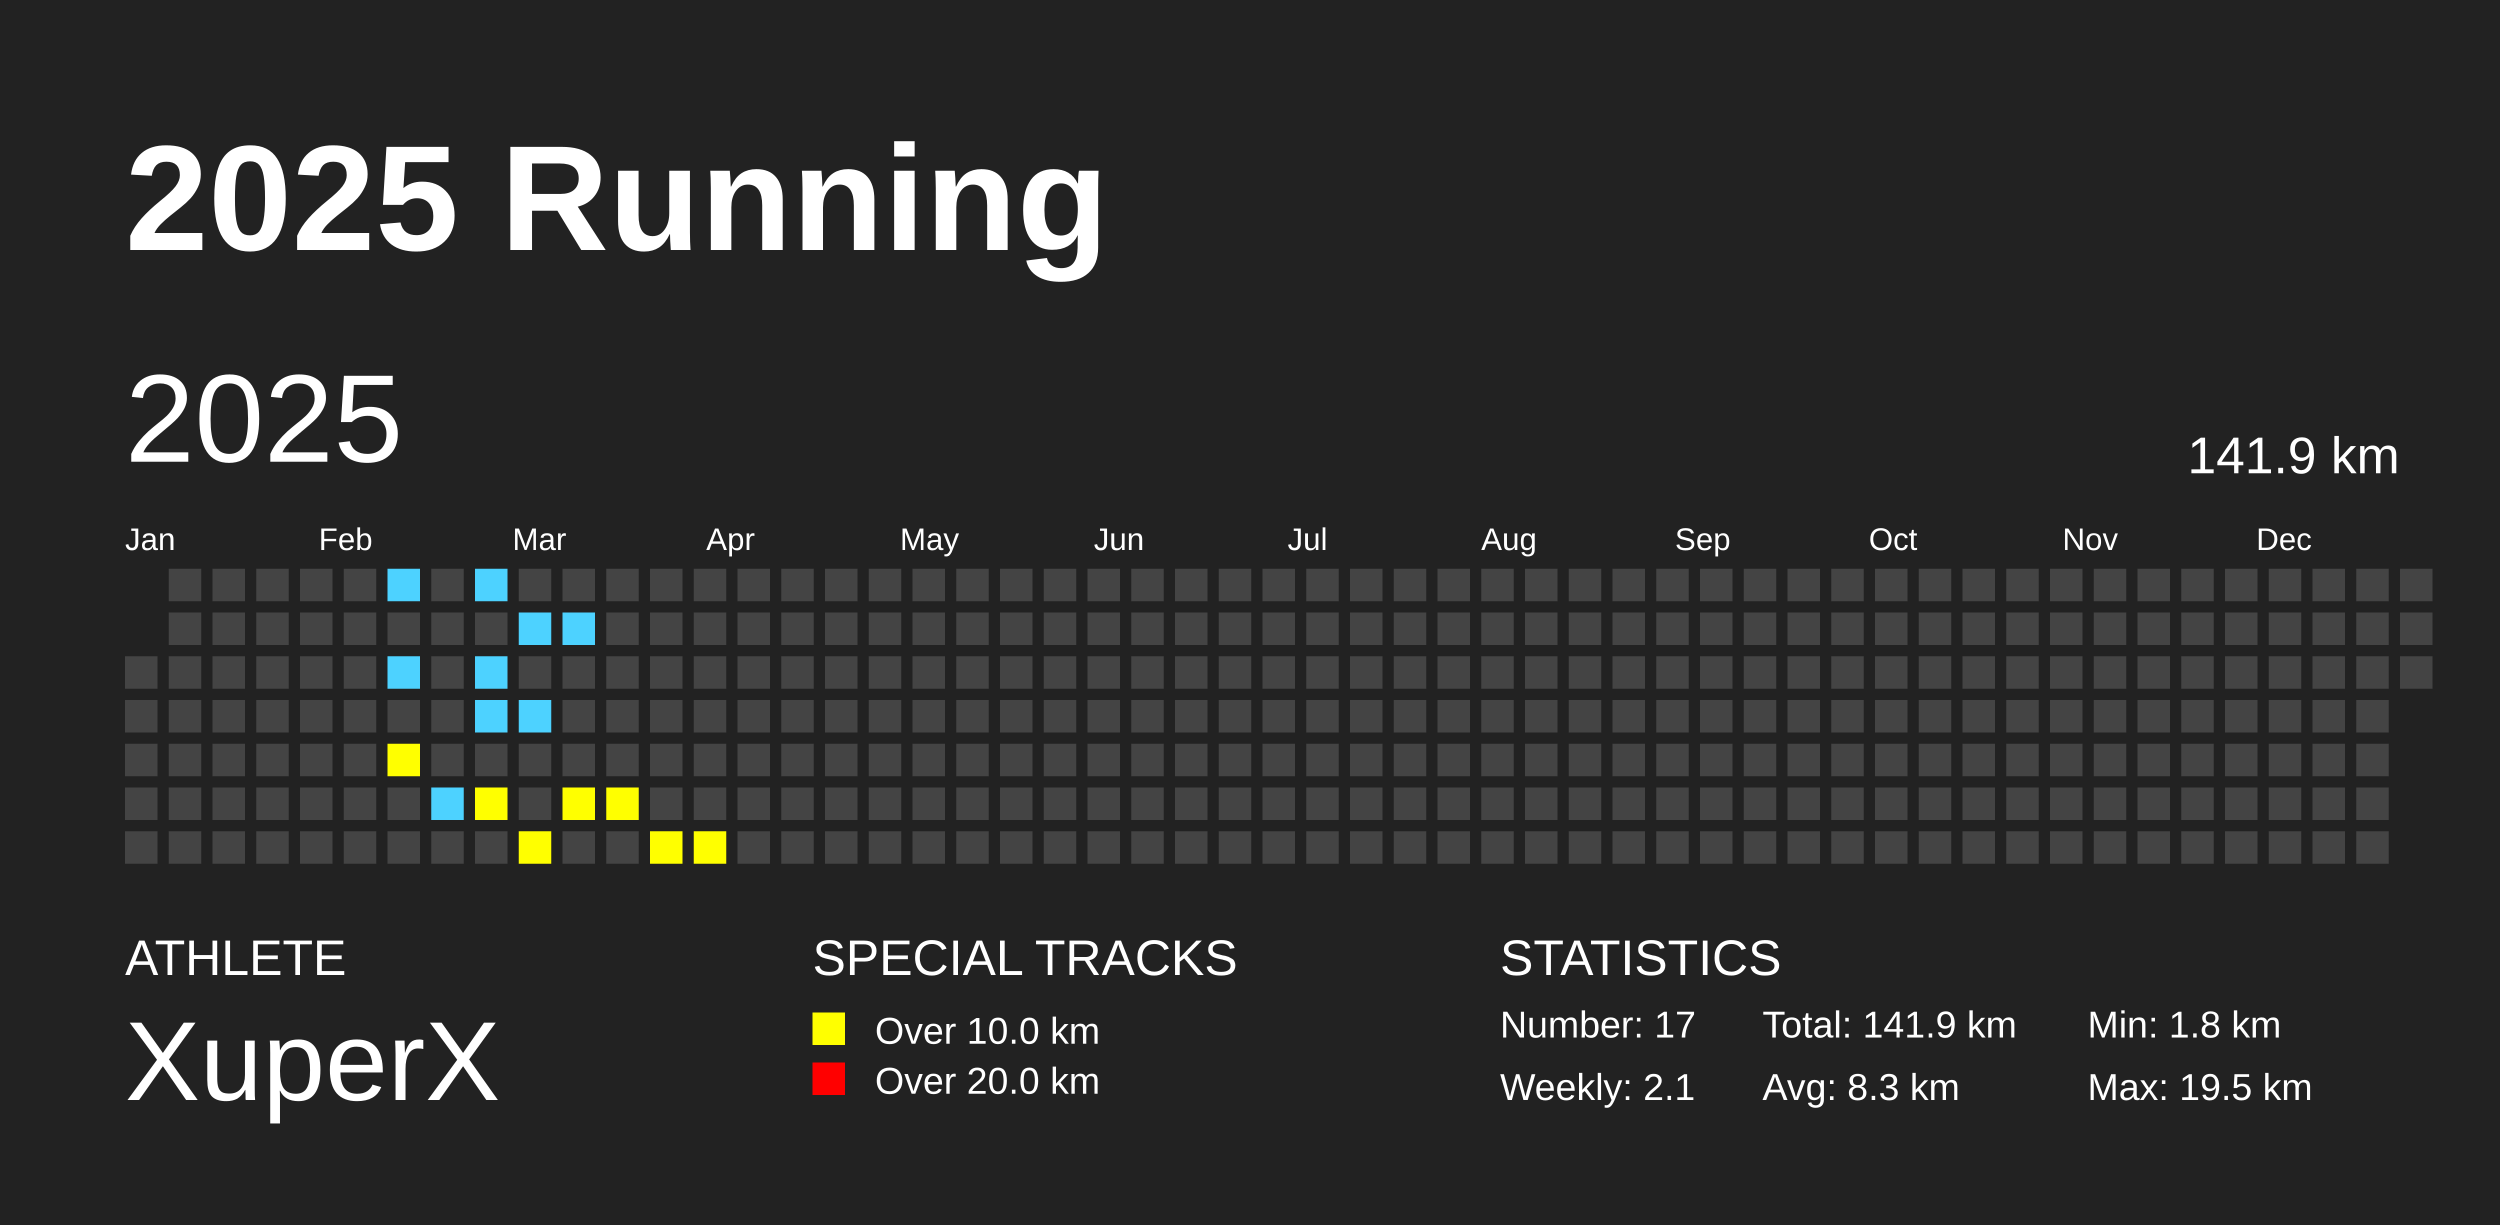
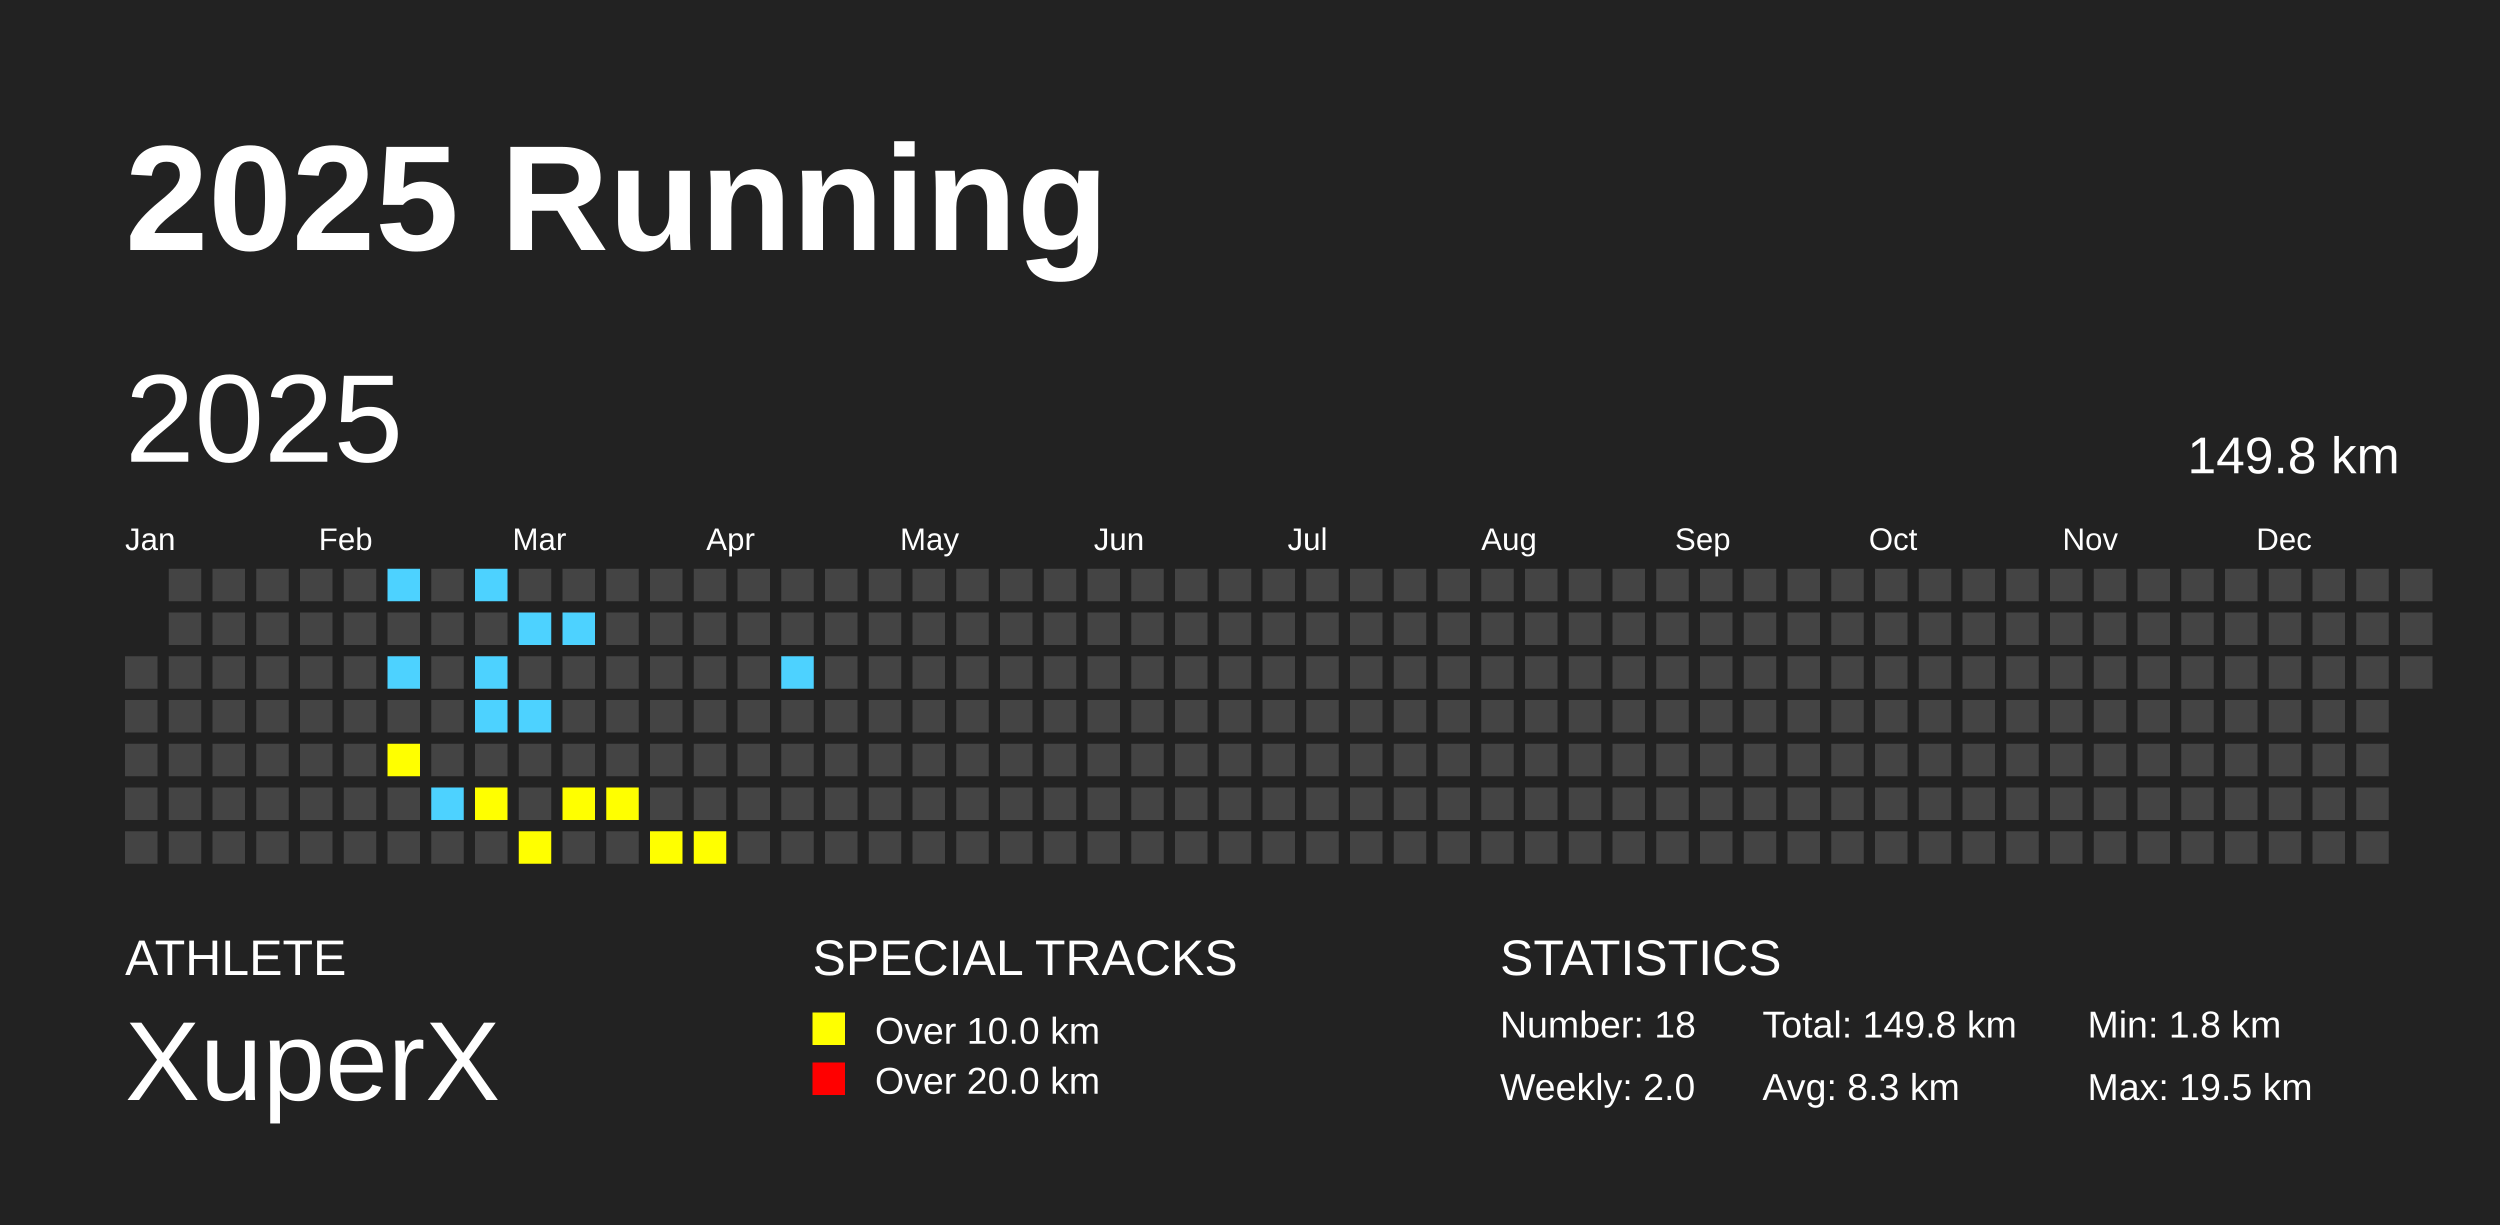
<svg xmlns="http://www.w3.org/2000/svg" baseProfile="full" height="98mm" version="1.1" viewBox="0,0,200,98" width="200mm">
  <defs />
  <rect fill="#222222" height="98" width="200" x="0" y="0" />
  <text fill="#FFFFFF" style="font-size:12px; font-family:Arial; font-weight:bold;" x="10" y="20">2025 Running</text>
  <text fill="#FFFFFF" style="font-size:4px; font-family:Arial" x="10" y="78">ATHLETE</text>
  <text fill="#FFFFFF" style="font-size:9px; font-family:Arial" x="10" y="88">XuperX</text>
  <text fill="#FFFFFF" style="font-size:4px; font-family:Arial" x="65" y="78">SPECIAL TRACKS</text>
  <rect fill="yellow" height="2.6" width="2.6" x="65" y="81" />
  <text fill="#FFFFFF" style="font-size:3px; font-family:Arial" x="70" y="83.5">Over 10.0 km</text>
  <rect fill="red" height="2.6" width="2.6" x="65" y="85" />
  <text fill="#FFFFFF" style="font-size:3px; font-family:Arial" x="70" y="87.5">Over 20.0 km</text>
  <text fill="#FFFFFF" style="font-size:4px; font-family:Arial" x="120" y="78">STATISTICS</text>
-   <text fill="#FFFFFF" style="font-size:3px; font-family:Arial" x="120" y="83">Number: 17</text>
-   <text fill="#FFFFFF" style="font-size:3px; font-family:Arial" x="120" y="88">Weekly: 2.1</text>
-   <text fill="#FFFFFF" style="font-size:3px; font-family:Arial" x="141" y="83">Total: 141.9 km</text>
+   <text fill="#FFFFFF" style="font-size:3px; font-family:Arial" x="120" y="83">Number: 18</text>
+   <text fill="#FFFFFF" style="font-size:3px; font-family:Arial" x="120" y="88">Weekly: 2.0</text>
+   <text fill="#FFFFFF" style="font-size:3px; font-family:Arial" x="141" y="83">Total: 149.8 km</text>
  <text fill="#FFFFFF" style="font-size:3px; font-family:Arial" x="141" y="88">Avg: 8.3 km</text>
  <text fill="#FFFFFF" style="font-size:3px; font-family:Arial" x="167" y="83">Min: 1.8 km</text>
  <text fill="#FFFFFF" style="font-size:3px; font-family:Arial" x="167" y="88">Max: 19.5 km</text>
  <text dominant-baseline="hanging" fill="#FFFFFF" style="font-size:10.0px; font-family:Arial;" x="10" y="30">2025</text>
-   <text dominant-baseline="hanging" fill="#FFFFFF" style="font-size:4.125px; font-family:Arial;" x="175" y="35">141.9 km</text>
+   <text dominant-baseline="hanging" fill="#FFFFFF" style="font-size:4.125px; font-family:Arial;" x="175" y="35">149.8 km</text>
  <text fill="#FFFFFF" style="font-size:2.5px; font-family:Arial" x="10.0" y="44">Jan</text>
  <text fill="#FFFFFF" style="font-size:2.5px; font-family:Arial" x="25.5" y="44">Feb</text>
  <text fill="#FFFFFF" style="font-size:2.5px; font-family:Arial" x="41.0" y="44">Mar</text>
  <text fill="#FFFFFF" style="font-size:2.5px; font-family:Arial" x="56.5" y="44">Apr</text>
  <text fill="#FFFFFF" style="font-size:2.5px; font-family:Arial" x="72.0" y="44">May</text>
  <text fill="#FFFFFF" style="font-size:2.5px; font-family:Arial" x="87.5" y="44">Jun</text>
  <text fill="#FFFFFF" style="font-size:2.5px; font-family:Arial" x="103.0" y="44">Jul</text>
  <text fill="#FFFFFF" style="font-size:2.5px; font-family:Arial" x="118.5" y="44">Aug</text>
  <text fill="#FFFFFF" style="font-size:2.5px; font-family:Arial" x="134.0" y="44">Sep</text>
  <text fill="#FFFFFF" style="font-size:2.5px; font-family:Arial" x="149.5" y="44">Oct</text>
  <text fill="#FFFFFF" style="font-size:2.5px; font-family:Arial" x="165.0" y="44">Nov</text>
  <text fill="#FFFFFF" style="font-size:2.5px; font-family:Arial" x="180.5" y="44">Dec</text>
  <rect fill="#444444" height="2.6" width="2.6" x="10.0" y="52.5" />
  <rect fill="#444444" height="2.6" width="2.6" x="10.0" y="56.0" />
  <rect fill="#444444" height="2.6" width="2.6" x="10.0" y="59.5" />
  <rect fill="#444444" height="2.6" width="2.6" x="10.0" y="63.0" />
  <rect fill="#444444" height="2.6" width="2.6" x="10.0" y="66.5" />
  <rect fill="#444444" height="2.6" width="2.6" x="13.5" y="45.5" />
  <rect fill="#444444" height="2.6" width="2.6" x="13.5" y="49.0" />
  <rect fill="#444444" height="2.6" width="2.6" x="13.5" y="52.5" />
  <rect fill="#444444" height="2.6" width="2.6" x="13.5" y="56.0" />
  <rect fill="#444444" height="2.6" width="2.6" x="13.5" y="59.5" />
  <rect fill="#444444" height="2.6" width="2.6" x="13.5" y="63.0" />
  <rect fill="#444444" height="2.6" width="2.6" x="13.5" y="66.5" />
  <rect fill="#444444" height="2.6" width="2.6" x="17.0" y="45.5" />
  <rect fill="#444444" height="2.6" width="2.6" x="17.0" y="49.0" />
  <rect fill="#444444" height="2.6" width="2.6" x="17.0" y="52.5" />
  <rect fill="#444444" height="2.6" width="2.6" x="17.0" y="56.0" />
  <rect fill="#444444" height="2.6" width="2.6" x="17.0" y="59.5" />
  <rect fill="#444444" height="2.6" width="2.6" x="17.0" y="63.0" />
  <rect fill="#444444" height="2.6" width="2.6" x="17.0" y="66.5" />
  <rect fill="#444444" height="2.6" width="2.6" x="20.5" y="45.5" />
  <rect fill="#444444" height="2.6" width="2.6" x="20.5" y="49.0" />
  <rect fill="#444444" height="2.6" width="2.6" x="20.5" y="52.5" />
  <rect fill="#444444" height="2.6" width="2.6" x="20.5" y="56.0" />
  <rect fill="#444444" height="2.6" width="2.6" x="20.5" y="59.5" />
  <rect fill="#444444" height="2.6" width="2.6" x="20.5" y="63.0" />
  <rect fill="#444444" height="2.6" width="2.6" x="20.5" y="66.5" />
  <rect fill="#444444" height="2.6" width="2.6" x="24.0" y="45.5" />
  <rect fill="#444444" height="2.6" width="2.6" x="24.0" y="49.0" />
  <rect fill="#444444" height="2.6" width="2.6" x="24.0" y="52.5" />
  <rect fill="#444444" height="2.6" width="2.6" x="24.0" y="56.0" />
  <rect fill="#444444" height="2.6" width="2.6" x="24.0" y="59.5" />
  <rect fill="#444444" height="2.6" width="2.6" x="24.0" y="63.0" />
  <rect fill="#444444" height="2.6" width="2.6" x="24.0" y="66.5" />
  <rect fill="#444444" height="2.6" width="2.6" x="27.5" y="45.5" />
  <rect fill="#444444" height="2.6" width="2.6" x="27.5" y="49.0" />
  <rect fill="#444444" height="2.6" width="2.6" x="27.5" y="52.5" />
  <rect fill="#444444" height="2.6" width="2.6" x="27.5" y="56.0" />
  <rect fill="#444444" height="2.6" width="2.6" x="27.5" y="59.5" />
  <rect fill="#444444" height="2.6" width="2.6" x="27.5" y="63.0" />
  <rect fill="#444444" height="2.6" width="2.6" x="27.5" y="66.5" />
  <rect fill="#4DD2FF" height="2.6" width="2.6" x="31.0" y="45.5" />
  <rect fill="#444444" height="2.6" width="2.6" x="31.0" y="49.0" />
  <rect fill="#4DD2FF" height="2.6" width="2.6" x="31.0" y="52.5" />
  <rect fill="#444444" height="2.6" width="2.6" x="31.0" y="56.0" />
  <rect fill="yellow" height="2.6" width="2.6" x="31.0" y="59.5" />
  <rect fill="#444444" height="2.6" width="2.6" x="31.0" y="63.0" />
  <rect fill="#444444" height="2.6" width="2.6" x="31.0" y="66.5" />
  <rect fill="#444444" height="2.6" width="2.6" x="34.5" y="45.5" />
  <rect fill="#444444" height="2.6" width="2.6" x="34.5" y="49.0" />
  <rect fill="#444444" height="2.6" width="2.6" x="34.5" y="52.5" />
  <rect fill="#444444" height="2.6" width="2.6" x="34.5" y="56.0" />
  <rect fill="#444444" height="2.6" width="2.6" x="34.5" y="59.5" />
  <rect fill="#4DD2FF" height="2.6" width="2.6" x="34.5" y="63.0" />
  <rect fill="#444444" height="2.6" width="2.6" x="34.5" y="66.5" />
  <rect fill="#4DD2FF" height="2.6" width="2.6" x="38.0" y="45.5" />
  <rect fill="#444444" height="2.6" width="2.6" x="38.0" y="49.0" />
  <rect fill="#4DD2FF" height="2.6" width="2.6" x="38.0" y="52.5" />
  <rect fill="#4DD2FF" height="2.6" width="2.6" x="38.0" y="56.0" />
  <rect fill="#444444" height="2.6" width="2.6" x="38.0" y="59.5" />
  <rect fill="yellow" height="2.6" width="2.6" x="38.0" y="63.0" />
  <rect fill="#444444" height="2.6" width="2.6" x="38.0" y="66.5" />
  <rect fill="#444444" height="2.6" width="2.6" x="41.5" y="45.5" />
  <rect fill="#4DD2FF" height="2.6" width="2.6" x="41.5" y="49.0" />
  <rect fill="#444444" height="2.6" width="2.6" x="41.5" y="52.5" />
  <rect fill="#4DD2FF" height="2.6" width="2.6" x="41.5" y="56.0" />
  <rect fill="#444444" height="2.6" width="2.6" x="41.5" y="59.5" />
  <rect fill="#444444" height="2.6" width="2.6" x="41.5" y="63.0" />
  <rect fill="yellow" height="2.6" width="2.6" x="41.5" y="66.5" />
  <rect fill="#444444" height="2.6" width="2.6" x="45.0" y="45.5" />
  <rect fill="#4DD2FF" height="2.6" width="2.6" x="45.0" y="49.0" />
  <rect fill="#444444" height="2.6" width="2.6" x="45.0" y="52.5" />
  <rect fill="#444444" height="2.6" width="2.6" x="45.0" y="56.0" />
  <rect fill="#444444" height="2.6" width="2.6" x="45.0" y="59.5" />
  <rect fill="yellow" height="2.6" width="2.6" x="45.0" y="63.0" />
  <rect fill="#444444" height="2.6" width="2.6" x="45.0" y="66.5" />
  <rect fill="#444444" height="2.6" width="2.6" x="48.5" y="45.5" />
  <rect fill="#444444" height="2.6" width="2.6" x="48.5" y="49.0" />
  <rect fill="#444444" height="2.6" width="2.6" x="48.5" y="52.5" />
  <rect fill="#444444" height="2.6" width="2.6" x="48.5" y="56.0" />
  <rect fill="#444444" height="2.6" width="2.6" x="48.5" y="59.5" />
  <rect fill="yellow" height="2.6" width="2.6" x="48.5" y="63.0" />
  <rect fill="#444444" height="2.6" width="2.6" x="48.5" y="66.5" />
  <rect fill="#444444" height="2.6" width="2.6" x="52.0" y="45.5" />
  <rect fill="#444444" height="2.6" width="2.6" x="52.0" y="49.0" />
  <rect fill="#444444" height="2.6" width="2.6" x="52.0" y="52.5" />
  <rect fill="#444444" height="2.6" width="2.6" x="52.0" y="56.0" />
  <rect fill="#444444" height="2.6" width="2.6" x="52.0" y="59.5" />
  <rect fill="#444444" height="2.6" width="2.6" x="52.0" y="63.0" />
  <rect fill="yellow" height="2.6" width="2.6" x="52.0" y="66.5" />
  <rect fill="#444444" height="2.6" width="2.6" x="55.5" y="45.5" />
  <rect fill="#444444" height="2.6" width="2.6" x="55.5" y="49.0" />
  <rect fill="#444444" height="2.6" width="2.6" x="55.5" y="52.5" />
  <rect fill="#444444" height="2.6" width="2.6" x="55.5" y="56.0" />
  <rect fill="#444444" height="2.6" width="2.6" x="55.5" y="59.5" />
  <rect fill="#444444" height="2.6" width="2.6" x="55.5" y="63.0" />
  <rect fill="yellow" height="2.6" width="2.6" x="55.5" y="66.5" />
  <rect fill="#444444" height="2.6" width="2.6" x="59.0" y="45.5" />
  <rect fill="#444444" height="2.6" width="2.6" x="59.0" y="49.0" />
  <rect fill="#444444" height="2.6" width="2.6" x="59.0" y="52.5" />
  <rect fill="#444444" height="2.6" width="2.6" x="59.0" y="56.0" />
  <rect fill="#444444" height="2.6" width="2.6" x="59.0" y="59.5" />
  <rect fill="#444444" height="2.6" width="2.6" x="59.0" y="63.0" />
  <rect fill="#444444" height="2.6" width="2.6" x="59.0" y="66.5" />
  <rect fill="#444444" height="2.6" width="2.6" x="62.5" y="45.5" />
  <rect fill="#444444" height="2.6" width="2.6" x="62.5" y="49.0" />
-   <rect fill="#444444" height="2.6" width="2.6" x="62.5" y="52.5" />
+   <rect fill="#4DD2FF" height="2.6" width="2.6" x="62.5" y="52.5" />
  <rect fill="#444444" height="2.6" width="2.6" x="62.5" y="56.0" />
  <rect fill="#444444" height="2.6" width="2.6" x="62.5" y="59.5" />
  <rect fill="#444444" height="2.6" width="2.6" x="62.5" y="63.0" />
  <rect fill="#444444" height="2.6" width="2.6" x="62.5" y="66.5" />
  <rect fill="#444444" height="2.6" width="2.6" x="66.0" y="45.5" />
  <rect fill="#444444" height="2.6" width="2.6" x="66.0" y="49.0" />
  <rect fill="#444444" height="2.6" width="2.6" x="66.0" y="52.5" />
  <rect fill="#444444" height="2.6" width="2.6" x="66.0" y="56.0" />
  <rect fill="#444444" height="2.6" width="2.6" x="66.0" y="59.5" />
  <rect fill="#444444" height="2.6" width="2.6" x="66.0" y="63.0" />
  <rect fill="#444444" height="2.6" width="2.6" x="66.0" y="66.5" />
  <rect fill="#444444" height="2.6" width="2.6" x="69.5" y="45.5" />
  <rect fill="#444444" height="2.6" width="2.6" x="69.5" y="49.0" />
  <rect fill="#444444" height="2.6" width="2.6" x="69.5" y="52.5" />
  <rect fill="#444444" height="2.6" width="2.6" x="69.5" y="56.0" />
  <rect fill="#444444" height="2.6" width="2.6" x="69.5" y="59.5" />
  <rect fill="#444444" height="2.6" width="2.6" x="69.5" y="63.0" />
  <rect fill="#444444" height="2.6" width="2.6" x="69.5" y="66.5" />
  <rect fill="#444444" height="2.6" width="2.6" x="73.0" y="45.5" />
  <rect fill="#444444" height="2.6" width="2.6" x="73.0" y="49.0" />
  <rect fill="#444444" height="2.6" width="2.6" x="73.0" y="52.5" />
  <rect fill="#444444" height="2.6" width="2.6" x="73.0" y="56.0" />
  <rect fill="#444444" height="2.6" width="2.6" x="73.0" y="59.5" />
  <rect fill="#444444" height="2.6" width="2.6" x="73.0" y="63.0" />
  <rect fill="#444444" height="2.6" width="2.6" x="73.0" y="66.5" />
  <rect fill="#444444" height="2.6" width="2.6" x="76.5" y="45.5" />
  <rect fill="#444444" height="2.6" width="2.6" x="76.5" y="49.0" />
  <rect fill="#444444" height="2.6" width="2.6" x="76.5" y="52.5" />
  <rect fill="#444444" height="2.6" width="2.6" x="76.5" y="56.0" />
  <rect fill="#444444" height="2.6" width="2.6" x="76.5" y="59.5" />
  <rect fill="#444444" height="2.6" width="2.6" x="76.5" y="63.0" />
  <rect fill="#444444" height="2.6" width="2.6" x="76.5" y="66.5" />
  <rect fill="#444444" height="2.6" width="2.6" x="80.0" y="45.5" />
  <rect fill="#444444" height="2.6" width="2.6" x="80.0" y="49.0" />
  <rect fill="#444444" height="2.6" width="2.6" x="80.0" y="52.5" />
  <rect fill="#444444" height="2.6" width="2.6" x="80.0" y="56.0" />
  <rect fill="#444444" height="2.6" width="2.6" x="80.0" y="59.5" />
  <rect fill="#444444" height="2.6" width="2.6" x="80.0" y="63.0" />
  <rect fill="#444444" height="2.6" width="2.6" x="80.0" y="66.5" />
  <rect fill="#444444" height="2.6" width="2.6" x="83.5" y="45.5" />
  <rect fill="#444444" height="2.6" width="2.6" x="83.5" y="49.0" />
  <rect fill="#444444" height="2.6" width="2.6" x="83.5" y="52.5" />
  <rect fill="#444444" height="2.6" width="2.6" x="83.5" y="56.0" />
  <rect fill="#444444" height="2.6" width="2.6" x="83.5" y="59.5" />
  <rect fill="#444444" height="2.6" width="2.6" x="83.5" y="63.0" />
  <rect fill="#444444" height="2.6" width="2.6" x="83.5" y="66.5" />
  <rect fill="#444444" height="2.6" width="2.6" x="87.0" y="45.5" />
  <rect fill="#444444" height="2.6" width="2.6" x="87.0" y="49.0" />
  <rect fill="#444444" height="2.6" width="2.6" x="87.0" y="52.5" />
  <rect fill="#444444" height="2.6" width="2.6" x="87.0" y="56.0" />
  <rect fill="#444444" height="2.6" width="2.6" x="87.0" y="59.5" />
  <rect fill="#444444" height="2.6" width="2.6" x="87.0" y="63.0" />
  <rect fill="#444444" height="2.6" width="2.6" x="87.0" y="66.5" />
  <rect fill="#444444" height="2.6" width="2.6" x="90.5" y="45.5" />
  <rect fill="#444444" height="2.6" width="2.6" x="90.5" y="49.0" />
  <rect fill="#444444" height="2.6" width="2.6" x="90.5" y="52.5" />
  <rect fill="#444444" height="2.6" width="2.6" x="90.5" y="56.0" />
  <rect fill="#444444" height="2.6" width="2.6" x="90.5" y="59.5" />
  <rect fill="#444444" height="2.6" width="2.6" x="90.5" y="63.0" />
  <rect fill="#444444" height="2.6" width="2.6" x="90.5" y="66.5" />
  <rect fill="#444444" height="2.6" width="2.6" x="94.0" y="45.5" />
  <rect fill="#444444" height="2.6" width="2.6" x="94.0" y="49.0" />
  <rect fill="#444444" height="2.6" width="2.6" x="94.0" y="52.5" />
  <rect fill="#444444" height="2.6" width="2.6" x="94.0" y="56.0" />
  <rect fill="#444444" height="2.6" width="2.6" x="94.0" y="59.5" />
  <rect fill="#444444" height="2.6" width="2.6" x="94.0" y="63.0" />
  <rect fill="#444444" height="2.6" width="2.6" x="94.0" y="66.5" />
  <rect fill="#444444" height="2.6" width="2.6" x="97.5" y="45.5" />
  <rect fill="#444444" height="2.6" width="2.6" x="97.5" y="49.0" />
  <rect fill="#444444" height="2.6" width="2.6" x="97.5" y="52.5" />
  <rect fill="#444444" height="2.6" width="2.6" x="97.5" y="56.0" />
  <rect fill="#444444" height="2.6" width="2.6" x="97.5" y="59.5" />
  <rect fill="#444444" height="2.6" width="2.6" x="97.5" y="63.0" />
  <rect fill="#444444" height="2.6" width="2.6" x="97.5" y="66.5" />
  <rect fill="#444444" height="2.6" width="2.6" x="101.0" y="45.5" />
  <rect fill="#444444" height="2.6" width="2.6" x="101.0" y="49.0" />
  <rect fill="#444444" height="2.6" width="2.6" x="101.0" y="52.5" />
  <rect fill="#444444" height="2.6" width="2.6" x="101.0" y="56.0" />
  <rect fill="#444444" height="2.6" width="2.6" x="101.0" y="59.5" />
  <rect fill="#444444" height="2.6" width="2.6" x="101.0" y="63.0" />
  <rect fill="#444444" height="2.6" width="2.6" x="101.0" y="66.5" />
  <rect fill="#444444" height="2.6" width="2.6" x="104.5" y="45.5" />
  <rect fill="#444444" height="2.6" width="2.6" x="104.5" y="49.0" />
  <rect fill="#444444" height="2.6" width="2.6" x="104.5" y="52.5" />
  <rect fill="#444444" height="2.6" width="2.6" x="104.5" y="56.0" />
  <rect fill="#444444" height="2.6" width="2.6" x="104.5" y="59.5" />
  <rect fill="#444444" height="2.6" width="2.6" x="104.5" y="63.0" />
  <rect fill="#444444" height="2.6" width="2.6" x="104.5" y="66.5" />
  <rect fill="#444444" height="2.6" width="2.6" x="108.0" y="45.5" />
  <rect fill="#444444" height="2.6" width="2.6" x="108.0" y="49.0" />
  <rect fill="#444444" height="2.6" width="2.6" x="108.0" y="52.5" />
  <rect fill="#444444" height="2.6" width="2.6" x="108.0" y="56.0" />
  <rect fill="#444444" height="2.6" width="2.6" x="108.0" y="59.5" />
  <rect fill="#444444" height="2.6" width="2.6" x="108.0" y="63.0" />
  <rect fill="#444444" height="2.6" width="2.6" x="108.0" y="66.5" />
  <rect fill="#444444" height="2.6" width="2.6" x="111.5" y="45.5" />
  <rect fill="#444444" height="2.6" width="2.6" x="111.5" y="49.0" />
  <rect fill="#444444" height="2.6" width="2.6" x="111.5" y="52.5" />
  <rect fill="#444444" height="2.6" width="2.6" x="111.5" y="56.0" />
  <rect fill="#444444" height="2.6" width="2.6" x="111.5" y="59.5" />
  <rect fill="#444444" height="2.6" width="2.6" x="111.5" y="63.0" />
  <rect fill="#444444" height="2.6" width="2.6" x="111.5" y="66.5" />
  <rect fill="#444444" height="2.6" width="2.6" x="115.0" y="45.5" />
  <rect fill="#444444" height="2.6" width="2.6" x="115.0" y="49.0" />
  <rect fill="#444444" height="2.6" width="2.6" x="115.0" y="52.5" />
  <rect fill="#444444" height="2.6" width="2.6" x="115.0" y="56.0" />
  <rect fill="#444444" height="2.6" width="2.6" x="115.0" y="59.5" />
  <rect fill="#444444" height="2.6" width="2.6" x="115.0" y="63.0" />
  <rect fill="#444444" height="2.6" width="2.6" x="115.0" y="66.5" />
  <rect fill="#444444" height="2.6" width="2.6" x="118.5" y="45.5" />
  <rect fill="#444444" height="2.6" width="2.6" x="118.5" y="49.0" />
  <rect fill="#444444" height="2.6" width="2.6" x="118.5" y="52.5" />
  <rect fill="#444444" height="2.6" width="2.6" x="118.5" y="56.0" />
  <rect fill="#444444" height="2.6" width="2.6" x="118.5" y="59.5" />
  <rect fill="#444444" height="2.6" width="2.6" x="118.5" y="63.0" />
  <rect fill="#444444" height="2.6" width="2.6" x="118.5" y="66.5" />
  <rect fill="#444444" height="2.6" width="2.6" x="122.0" y="45.5" />
  <rect fill="#444444" height="2.6" width="2.6" x="122.0" y="49.0" />
  <rect fill="#444444" height="2.6" width="2.6" x="122.0" y="52.5" />
  <rect fill="#444444" height="2.6" width="2.6" x="122.0" y="56.0" />
  <rect fill="#444444" height="2.6" width="2.6" x="122.0" y="59.5" />
  <rect fill="#444444" height="2.6" width="2.6" x="122.0" y="63.0" />
  <rect fill="#444444" height="2.6" width="2.6" x="122.0" y="66.5" />
  <rect fill="#444444" height="2.6" width="2.6" x="125.5" y="45.5" />
  <rect fill="#444444" height="2.6" width="2.6" x="125.5" y="49.0" />
  <rect fill="#444444" height="2.6" width="2.6" x="125.5" y="52.5" />
  <rect fill="#444444" height="2.6" width="2.6" x="125.5" y="56.0" />
  <rect fill="#444444" height="2.6" width="2.6" x="125.5" y="59.5" />
  <rect fill="#444444" height="2.6" width="2.6" x="125.5" y="63.0" />
  <rect fill="#444444" height="2.6" width="2.6" x="125.5" y="66.5" />
  <rect fill="#444444" height="2.6" width="2.6" x="129.0" y="45.5" />
  <rect fill="#444444" height="2.6" width="2.6" x="129.0" y="49.0" />
  <rect fill="#444444" height="2.6" width="2.6" x="129.0" y="52.5" />
  <rect fill="#444444" height="2.6" width="2.6" x="129.0" y="56.0" />
  <rect fill="#444444" height="2.6" width="2.6" x="129.0" y="59.5" />
  <rect fill="#444444" height="2.6" width="2.6" x="129.0" y="63.0" />
  <rect fill="#444444" height="2.6" width="2.6" x="129.0" y="66.5" />
  <rect fill="#444444" height="2.6" width="2.6" x="132.5" y="45.5" />
  <rect fill="#444444" height="2.6" width="2.6" x="132.5" y="49.0" />
  <rect fill="#444444" height="2.6" width="2.6" x="132.5" y="52.5" />
  <rect fill="#444444" height="2.6" width="2.6" x="132.5" y="56.0" />
  <rect fill="#444444" height="2.6" width="2.6" x="132.5" y="59.5" />
  <rect fill="#444444" height="2.6" width="2.6" x="132.5" y="63.0" />
  <rect fill="#444444" height="2.6" width="2.6" x="132.5" y="66.5" />
  <rect fill="#444444" height="2.6" width="2.6" x="136.0" y="45.5" />
  <rect fill="#444444" height="2.6" width="2.6" x="136.0" y="49.0" />
  <rect fill="#444444" height="2.6" width="2.6" x="136.0" y="52.5" />
  <rect fill="#444444" height="2.6" width="2.6" x="136.0" y="56.0" />
  <rect fill="#444444" height="2.6" width="2.6" x="136.0" y="59.5" />
  <rect fill="#444444" height="2.6" width="2.6" x="136.0" y="63.0" />
  <rect fill="#444444" height="2.6" width="2.6" x="136.0" y="66.5" />
  <rect fill="#444444" height="2.6" width="2.6" x="139.5" y="45.5" />
  <rect fill="#444444" height="2.6" width="2.6" x="139.5" y="49.0" />
  <rect fill="#444444" height="2.6" width="2.6" x="139.5" y="52.5" />
  <rect fill="#444444" height="2.6" width="2.6" x="139.5" y="56.0" />
  <rect fill="#444444" height="2.6" width="2.6" x="139.5" y="59.5" />
  <rect fill="#444444" height="2.6" width="2.6" x="139.5" y="63.0" />
  <rect fill="#444444" height="2.6" width="2.6" x="139.5" y="66.5" />
  <rect fill="#444444" height="2.6" width="2.6" x="143.0" y="45.5" />
  <rect fill="#444444" height="2.6" width="2.6" x="143.0" y="49.0" />
  <rect fill="#444444" height="2.6" width="2.6" x="143.0" y="52.5" />
  <rect fill="#444444" height="2.6" width="2.6" x="143.0" y="56.0" />
  <rect fill="#444444" height="2.6" width="2.6" x="143.0" y="59.5" />
  <rect fill="#444444" height="2.6" width="2.6" x="143.0" y="63.0" />
  <rect fill="#444444" height="2.6" width="2.6" x="143.0" y="66.5" />
  <rect fill="#444444" height="2.6" width="2.6" x="146.5" y="45.5" />
  <rect fill="#444444" height="2.6" width="2.6" x="146.5" y="49.0" />
  <rect fill="#444444" height="2.6" width="2.6" x="146.5" y="52.5" />
  <rect fill="#444444" height="2.6" width="2.6" x="146.5" y="56.0" />
  <rect fill="#444444" height="2.6" width="2.6" x="146.5" y="59.5" />
  <rect fill="#444444" height="2.6" width="2.6" x="146.5" y="63.0" />
  <rect fill="#444444" height="2.6" width="2.6" x="146.5" y="66.5" />
  <rect fill="#444444" height="2.6" width="2.6" x="150.0" y="45.5" />
  <rect fill="#444444" height="2.6" width="2.6" x="150.0" y="49.0" />
  <rect fill="#444444" height="2.6" width="2.6" x="150.0" y="52.5" />
  <rect fill="#444444" height="2.6" width="2.6" x="150.0" y="56.0" />
  <rect fill="#444444" height="2.6" width="2.6" x="150.0" y="59.5" />
  <rect fill="#444444" height="2.6" width="2.6" x="150.0" y="63.0" />
  <rect fill="#444444" height="2.6" width="2.6" x="150.0" y="66.5" />
  <rect fill="#444444" height="2.6" width="2.6" x="153.5" y="45.5" />
  <rect fill="#444444" height="2.6" width="2.6" x="153.5" y="49.0" />
  <rect fill="#444444" height="2.6" width="2.6" x="153.5" y="52.5" />
  <rect fill="#444444" height="2.6" width="2.6" x="153.5" y="56.0" />
  <rect fill="#444444" height="2.6" width="2.6" x="153.5" y="59.5" />
  <rect fill="#444444" height="2.6" width="2.6" x="153.5" y="63.0" />
  <rect fill="#444444" height="2.6" width="2.6" x="153.5" y="66.5" />
  <rect fill="#444444" height="2.6" width="2.6" x="157.0" y="45.5" />
  <rect fill="#444444" height="2.6" width="2.6" x="157.0" y="49.0" />
  <rect fill="#444444" height="2.6" width="2.6" x="157.0" y="52.5" />
  <rect fill="#444444" height="2.6" width="2.6" x="157.0" y="56.0" />
  <rect fill="#444444" height="2.6" width="2.6" x="157.0" y="59.5" />
  <rect fill="#444444" height="2.6" width="2.6" x="157.0" y="63.0" />
  <rect fill="#444444" height="2.6" width="2.6" x="157.0" y="66.5" />
  <rect fill="#444444" height="2.6" width="2.6" x="160.5" y="45.5" />
  <rect fill="#444444" height="2.6" width="2.6" x="160.5" y="49.0" />
  <rect fill="#444444" height="2.6" width="2.6" x="160.5" y="52.5" />
  <rect fill="#444444" height="2.6" width="2.6" x="160.5" y="56.0" />
  <rect fill="#444444" height="2.6" width="2.6" x="160.5" y="59.5" />
  <rect fill="#444444" height="2.6" width="2.6" x="160.5" y="63.0" />
  <rect fill="#444444" height="2.6" width="2.6" x="160.5" y="66.5" />
  <rect fill="#444444" height="2.6" width="2.6" x="164.0" y="45.5" />
  <rect fill="#444444" height="2.6" width="2.6" x="164.0" y="49.0" />
  <rect fill="#444444" height="2.6" width="2.6" x="164.0" y="52.5" />
  <rect fill="#444444" height="2.6" width="2.6" x="164.0" y="56.0" />
  <rect fill="#444444" height="2.6" width="2.6" x="164.0" y="59.5" />
  <rect fill="#444444" height="2.6" width="2.6" x="164.0" y="63.0" />
  <rect fill="#444444" height="2.6" width="2.6" x="164.0" y="66.5" />
  <rect fill="#444444" height="2.6" width="2.6" x="167.5" y="45.5" />
  <rect fill="#444444" height="2.6" width="2.6" x="167.5" y="49.0" />
  <rect fill="#444444" height="2.6" width="2.6" x="167.5" y="52.5" />
  <rect fill="#444444" height="2.6" width="2.6" x="167.5" y="56.0" />
  <rect fill="#444444" height="2.6" width="2.6" x="167.5" y="59.5" />
  <rect fill="#444444" height="2.6" width="2.6" x="167.5" y="63.0" />
  <rect fill="#444444" height="2.6" width="2.6" x="167.5" y="66.5" />
  <rect fill="#444444" height="2.6" width="2.6" x="171.0" y="45.5" />
  <rect fill="#444444" height="2.6" width="2.6" x="171.0" y="49.0" />
  <rect fill="#444444" height="2.6" width="2.6" x="171.0" y="52.5" />
  <rect fill="#444444" height="2.6" width="2.6" x="171.0" y="56.0" />
  <rect fill="#444444" height="2.6" width="2.6" x="171.0" y="59.5" />
  <rect fill="#444444" height="2.6" width="2.6" x="171.0" y="63.0" />
  <rect fill="#444444" height="2.6" width="2.6" x="171.0" y="66.5" />
  <rect fill="#444444" height="2.6" width="2.6" x="174.5" y="45.5" />
  <rect fill="#444444" height="2.6" width="2.6" x="174.5" y="49.0" />
  <rect fill="#444444" height="2.6" width="2.6" x="174.5" y="52.5" />
  <rect fill="#444444" height="2.6" width="2.6" x="174.5" y="56.0" />
  <rect fill="#444444" height="2.6" width="2.6" x="174.5" y="59.5" />
  <rect fill="#444444" height="2.6" width="2.6" x="174.5" y="63.0" />
  <rect fill="#444444" height="2.6" width="2.6" x="174.5" y="66.5" />
  <rect fill="#444444" height="2.6" width="2.6" x="178.0" y="45.5" />
  <rect fill="#444444" height="2.6" width="2.6" x="178.0" y="49.0" />
  <rect fill="#444444" height="2.6" width="2.6" x="178.0" y="52.5" />
  <rect fill="#444444" height="2.6" width="2.6" x="178.0" y="56.0" />
  <rect fill="#444444" height="2.6" width="2.6" x="178.0" y="59.5" />
  <rect fill="#444444" height="2.6" width="2.6" x="178.0" y="63.0" />
  <rect fill="#444444" height="2.6" width="2.6" x="178.0" y="66.5" />
  <rect fill="#444444" height="2.6" width="2.6" x="181.5" y="45.5" />
  <rect fill="#444444" height="2.6" width="2.6" x="181.5" y="49.0" />
  <rect fill="#444444" height="2.6" width="2.6" x="181.5" y="52.5" />
  <rect fill="#444444" height="2.6" width="2.6" x="181.5" y="56.0" />
  <rect fill="#444444" height="2.6" width="2.6" x="181.5" y="59.5" />
  <rect fill="#444444" height="2.6" width="2.6" x="181.5" y="63.0" />
  <rect fill="#444444" height="2.6" width="2.6" x="181.5" y="66.5" />
  <rect fill="#444444" height="2.6" width="2.6" x="185.0" y="45.5" />
  <rect fill="#444444" height="2.6" width="2.6" x="185.0" y="49.0" />
  <rect fill="#444444" height="2.6" width="2.6" x="185.0" y="52.5" />
  <rect fill="#444444" height="2.6" width="2.6" x="185.0" y="56.0" />
  <rect fill="#444444" height="2.6" width="2.6" x="185.0" y="59.5" />
  <rect fill="#444444" height="2.6" width="2.6" x="185.0" y="63.0" />
  <rect fill="#444444" height="2.6" width="2.6" x="185.0" y="66.5" />
  <rect fill="#444444" height="2.6" width="2.6" x="188.5" y="45.5" />
  <rect fill="#444444" height="2.6" width="2.6" x="188.5" y="49.0" />
  <rect fill="#444444" height="2.6" width="2.6" x="188.5" y="52.5" />
  <rect fill="#444444" height="2.6" width="2.6" x="188.5" y="56.0" />
  <rect fill="#444444" height="2.6" width="2.6" x="188.5" y="59.5" />
  <rect fill="#444444" height="2.6" width="2.6" x="188.5" y="63.0" />
  <rect fill="#444444" height="2.6" width="2.6" x="188.5" y="66.5" />
  <rect fill="#444444" height="2.6" width="2.6" x="192.0" y="45.5" />
  <rect fill="#444444" height="2.6" width="2.6" x="192.0" y="49.0" />
  <rect fill="#444444" height="2.6" width="2.6" x="192.0" y="52.5" />
</svg>
